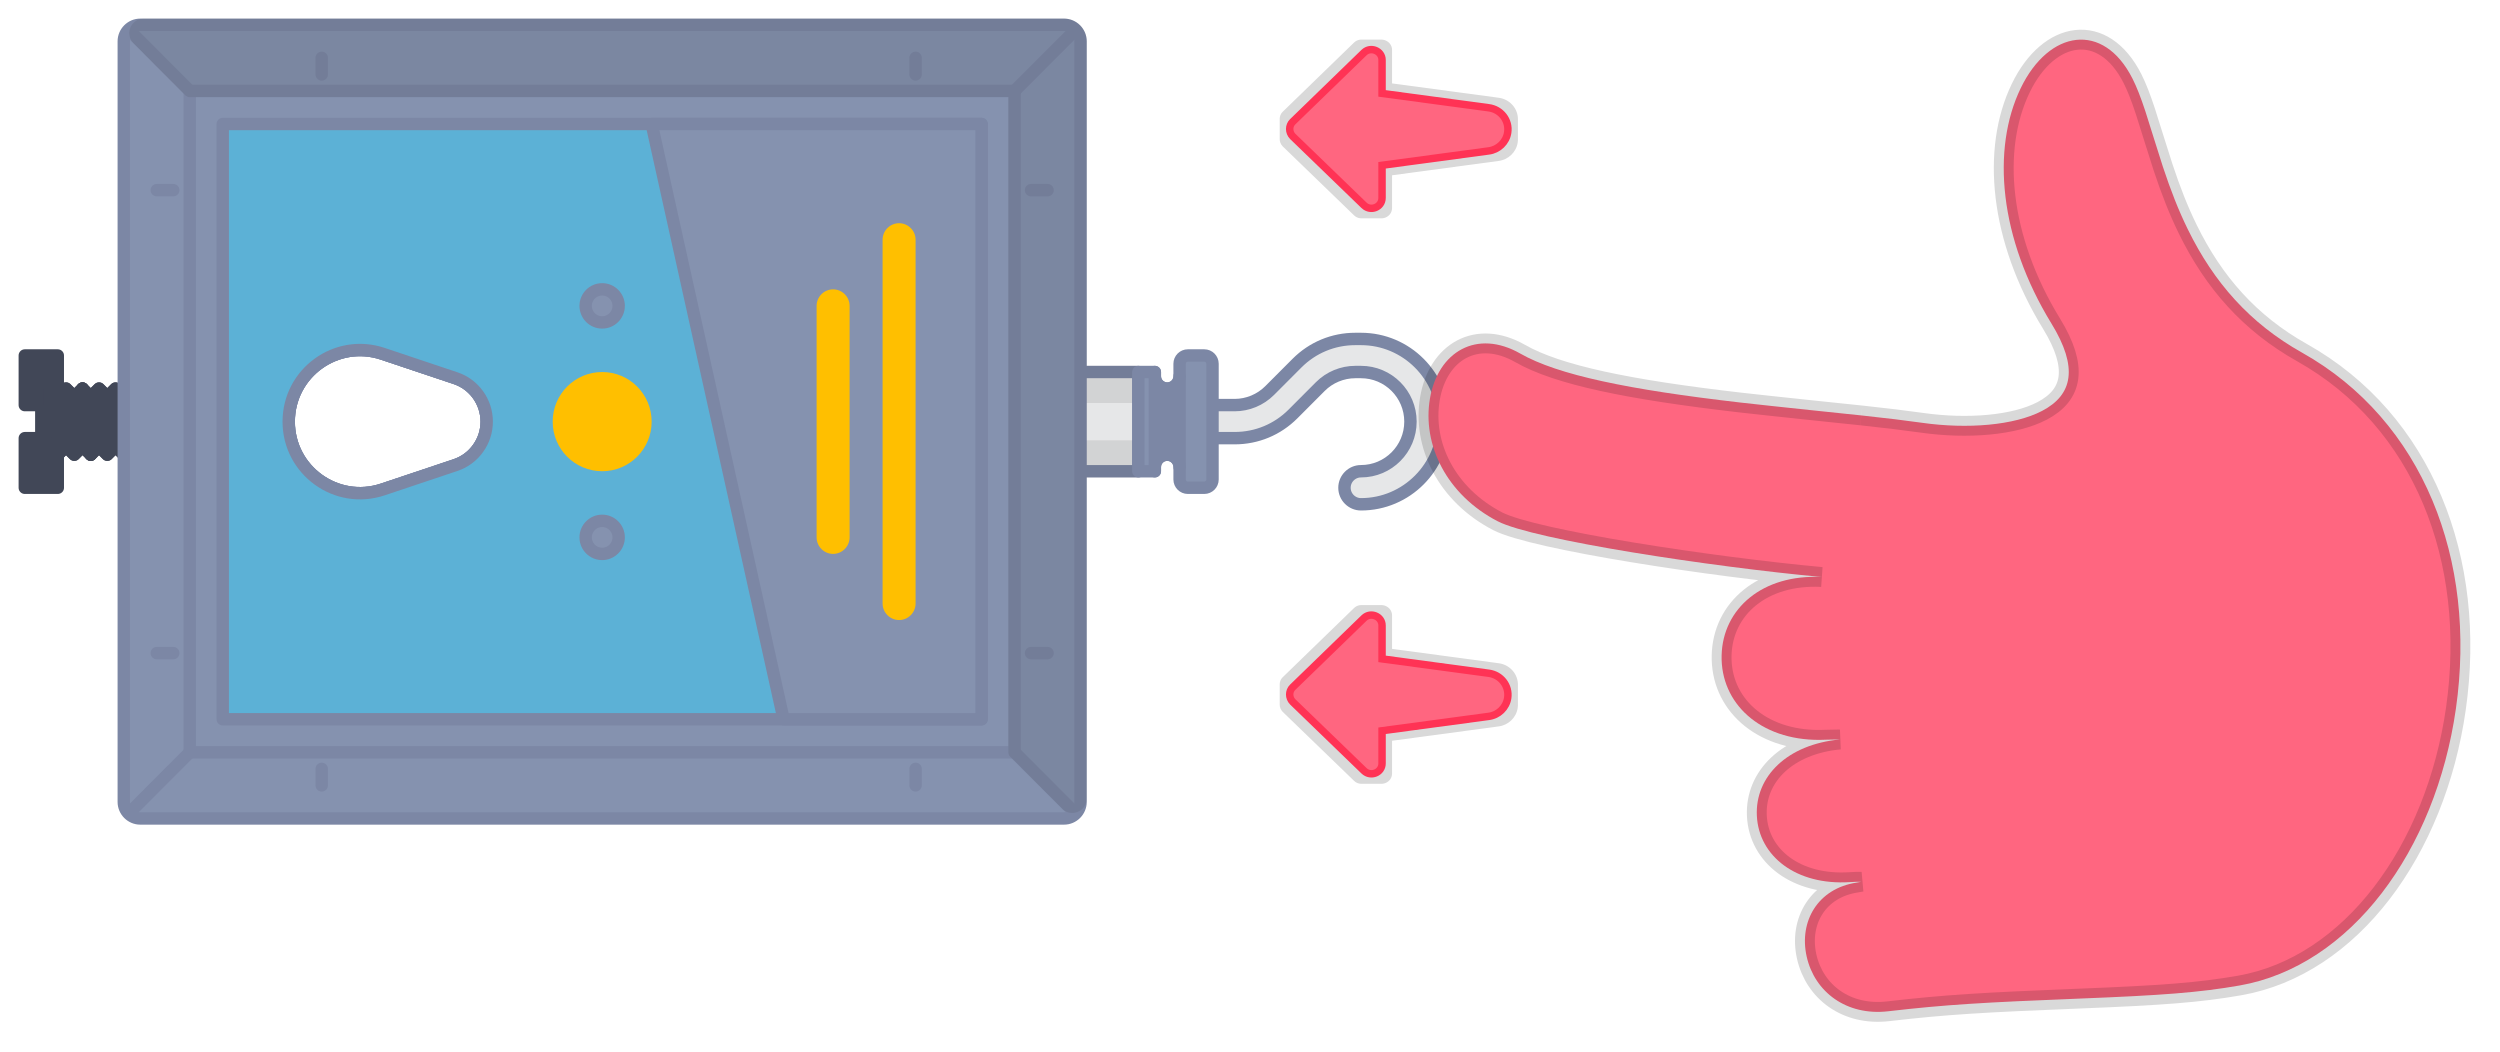
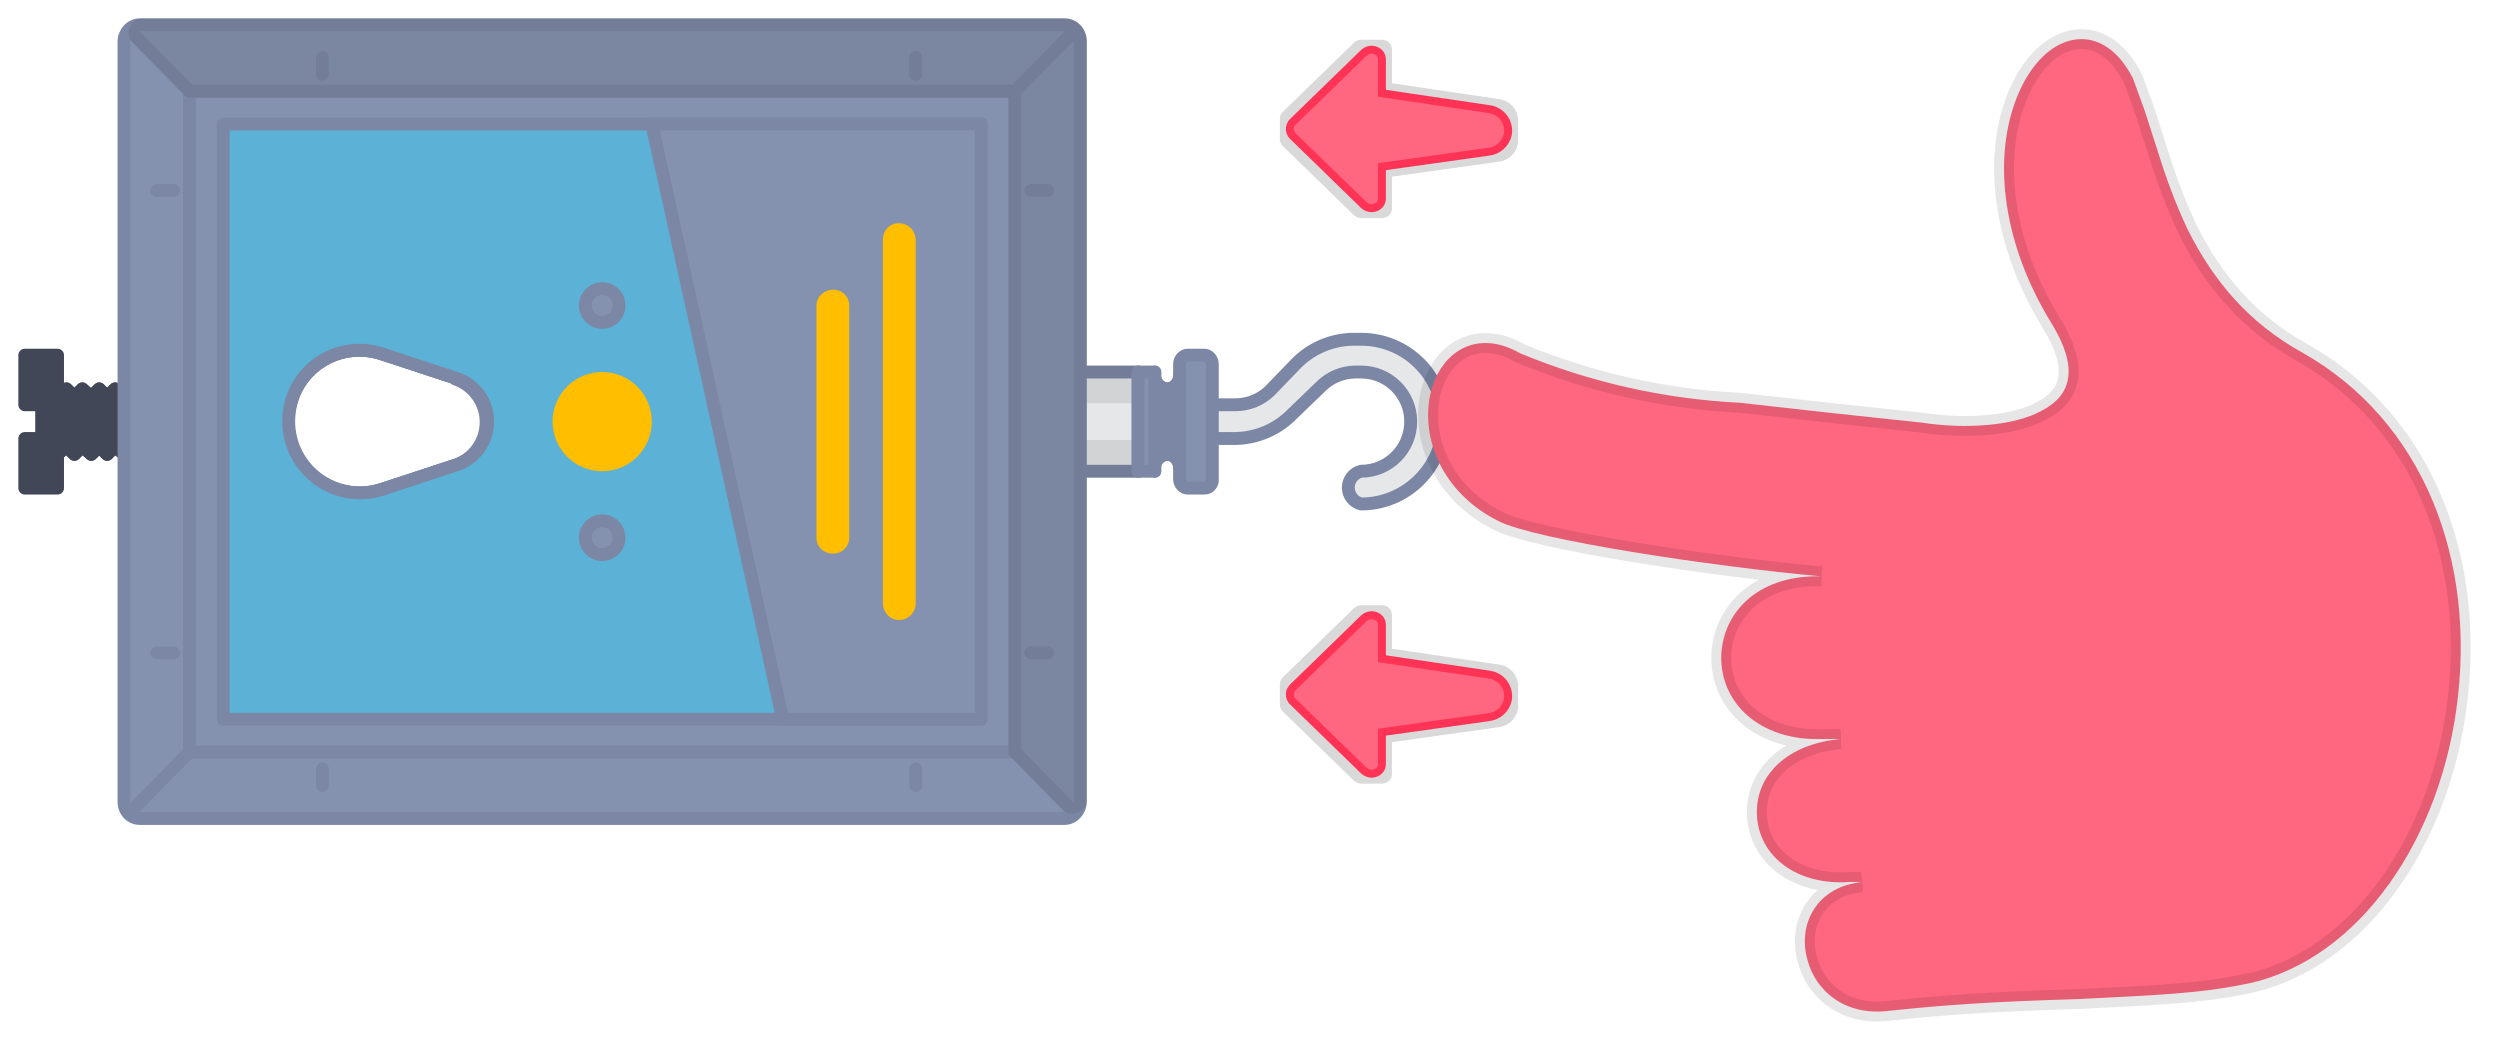
- <svg xmlns="http://www.w3.org/2000/svg" xmlns:xlink="http://www.w3.org/1999/xlink" width="252px" height="106px" viewBox="0 0 252 106" version="1.1">
+ <svg xmlns="http://www.w3.org/2000/svg" xmlns:xlink="http://www.w3.org/1999/xlink" width="252" height="106">
  <defs>
-     <path d="M144.585,11.311 L143.138,22.057 C142.981,23.289 141.864,24.158 140.65,23.976 C139.671,23.835 138.907,23.027 138.787,22.057 L137.34,11.311 L134.047,11.311 C133.109,11.311 132.656,10.16 133.304,9.494 L140.256,2.303 C140.668,1.899 141.336,1.899 141.725,2.303 L148.701,9.494 C149.347,10.16 148.877,11.311 147.956,11.311 L144.585,11.311 Z" id="path-1" />
-     <filter x="-21.1%" y="-15.3%" width="142.2%" height="130.7%" filterUnits="objectBoundingBox" id="filter-2">
-       <feMorphology radius="1.375" operator="dilate" in="SourceAlpha" result="shadowSpreadOuter1" />
-       <feOffset dx="0" dy="0" in="shadowSpreadOuter1" result="shadowOffsetOuter1" />
+     <path d="M144.6 11.3L143 22.1a2.2 2.2 0 0 1-2.5 1.9c-1-.2-1.7-1-1.8-2l-1.5-10.7H134c-.9 0-1.3-1.1-.7-1.8l7-7.2a1 1 0 0 1 1.4 0l7 7.2c.6.7.2 1.8-.7 1.8h-3.4z" id="b" />
+     <filter x="-21.1%" y="-15.3%" width="142.2%" height="130.7%" filterUnits="objectBoundingBox" id="a">
+       <feMorphology radius="1.4" operator="dilate" in="SourceAlpha" result="shadowSpreadOuter1" />
+       <feOffset in="shadowSpreadOuter1" result="shadowOffsetOuter1" />
      <feComposite in="shadowOffsetOuter1" in2="SourceAlpha" operator="out" result="shadowOffsetOuter1" />
-       <feColorMatrix values="0 0 0 0 0   0 0 0 0 0   0 0 0 0 0  0 0 0 0.15 0" type="matrix" in="shadowOffsetOuter1" />
+       <feColorMatrix values="0 0 0 0 0 0 0 0 0 0 0 0 0 0 0 0 0 0 0.15 0" in="shadowOffsetOuter1" />
    </filter>
-     <path d="M144.585,68.311 L143.138,79.057 C142.981,80.289 141.864,81.158 140.65,80.976 C139.671,80.835 138.907,80.027 138.787,79.057 L137.34,68.311 L134.047,68.311 C133.109,68.311 132.656,67.16 133.304,66.494 L140.256,59.303 C140.668,58.899 141.336,58.899 141.725,59.303 L148.701,66.494 C149.347,67.16 148.877,68.311 147.956,68.311 L144.585,68.311 Z" id="path-3" />
-     <filter x="-21.1%" y="-15.3%" width="142.2%" height="130.7%" filterUnits="objectBoundingBox" id="filter-4">
-       <feMorphology radius="1.375" operator="dilate" in="SourceAlpha" result="shadowSpreadOuter1" />
-       <feOffset dx="0" dy="0" in="shadowSpreadOuter1" result="shadowOffsetOuter1" />
+     <path d="M144.6 68.3L143 79.1a2.2 2.2 0 0 1-2.5 1.9c-1-.2-1.7-1-1.8-2l-1.5-10.7H134c-.9 0-1.3-1.1-.7-1.8l7-7.2a1 1 0 0 1 1.4 0l7 7.2c.6.7.2 1.8-.7 1.8h-3.4z" id="d" />
+     <filter x="-21.1%" y="-15.3%" width="142.2%" height="130.7%" filterUnits="objectBoundingBox" id="c">
+       <feMorphology radius="1.4" operator="dilate" in="SourceAlpha" result="shadowSpreadOuter1" />
+       <feOffset in="shadowSpreadOuter1" result="shadowOffsetOuter1" />
      <feComposite in="shadowOffsetOuter1" in2="SourceAlpha" operator="out" result="shadowOffsetOuter1" />
-       <feColorMatrix values="0 0 0 0 0   0 0 0 0 0   0 0 0 0 0  0 0 0 0.15 0" type="matrix" in="shadowOffsetOuter1" />
+       <feColorMatrix values="0 0 0 0 0 0 0 0 0 0 0 0 0 0 0 0 0 0 0.15 0" in="shadowOffsetOuter1" />
    </filter>
  </defs>
-   <g id="vernier-force-push" stroke="none" stroke-width="1" fill="none" fill-rule="evenodd">
-     <g id="force" transform="translate(74, 42.5) rotate(-90) translate(-74, -42.5) translate(34, -29)">
-       <g id="Group" transform="translate(33.33333, 0)" fill="#414757" fill-rule="nonzero" stroke="#414757" stroke-linecap="round" stroke-linejoin="round" stroke-width="1.25">
-         <g>
-           <polygon id="Path" points="13.333 0 13.333 3.326 0 3.326 0 0 5 0 5 1.663 8.333 1.663 8.333 0" />
-           <rect id="Rectangle" x="5" y="3.326" width="3.333" height="6.651" />
-           <polygon id="Path" points="5 3.326 3.333 3.326 4.167 4.157 3.333 4.988 4.167 5.82 3.333 6.651 5 6.651" />
-           <polygon id="Path" points="5 6.651 3.333 6.651 4.167 7.483 3.333 8.314 4.167 9.145 3.333 9.977 5 9.977" />
-           <polygon id="Path" points="8.333 2.494 10 2.494 9.167 3.326 10 4.157 9.167 4.988 10 5.82 8.333 5.82" />
-           <polygon id="Path" points="8.333 5.82 10 5.82 9.167 6.651 10 7.483 9.167 8.314 10 9.145 9.167 9.977 8.333 9.977" />
-         </g>
-         <rect id="Rectangle" x="5" y="3.326" width="3.333" height="6.651" />
-         <polygon id="Path" points="5 3.326 3.333 3.326 4.167 4.157 3.333 4.988 4.167 5.82 3.333 6.651 5 6.651" />
-         <polygon id="Path" points="5 6.651 3.333 6.651 4.167 7.483 3.333 8.314 4.167 9.145 3.333 9.977 5 9.977" />
-         <polygon id="Path" points="8.333 2.494 10 2.494 9.167 3.326 10 4.157 9.167 4.988 10 5.82 8.333 5.82" />
-         <polygon id="Path" points="8.333 5.82 10 5.82 9.167 6.651 10 7.483 9.167 8.314 10 9.145 9.167 9.977 8.333 9.977" />
+   <g fill="none" fill-rule="evenodd">
+     <g transform="rotate(-90 42.5 40)">
+       <g fill="#414757" fill-rule="nonzero" stroke="#414757" stroke-linecap="round" stroke-linejoin="round" stroke-width="1.3">
+         <path d="M46.7 0v3.3H33.3V0h5v1.7h3.4V0zM38.3 3.3h3.3V10h-3.3zM38.3 3.3h-1.6l.8.9-.8.8.8.8-.8.9h1.6zM38.3 6.7h-1.6l.8.8-.8.8.8.8-.8.9h1.6z" />
+         <path d="M41.7 2.5h1.6l-.8.8.8.9-.8.8.8.8h-1.6zM41.7 5.8h1.6l-.8.9.8.8-.8.8.8.8-.8.9h-.8zM38.3 3.3h3.3V10h-3.3zM38.3 3.3h-1.6l.8.9-.8.8.8.8-.8.9h1.6zM38.3 6.7h-1.6l.8.8-.8.8.8.8-.8.9h1.6z" />
+         <path d="M41.7 2.5h1.6l-.8.8.8.9-.8.8.8.8h-1.6zM41.7 5.8h1.6l-.8.9.8.8-.8.8.8.8-.8.9h-.8z" />
      </g>
-       <g id="Group" transform="translate(31.66667, 103.093)" fill-rule="nonzero" stroke-linecap="round" stroke-linejoin="round" stroke-width="1.25">
-         <path d="M8.333,39.907 C3.742,39.907 0,36.174 0,31.593 C0,30.678 0.75,29.93 1.667,29.93 C2.583,29.93 3.333,30.678 3.333,31.593 C3.333,34.345 5.575,36.581 8.333,36.581 C11.092,36.581 13.333,34.345 13.333,31.593 L13.333,31.019 C13.333,29.706 12.8,28.425 11.867,27.494 L9.108,24.742 C7.533,23.171 6.667,21.084 6.667,18.864 L6.667,14.965 C6.667,14.051 7.417,13.302 8.333,13.302 C9.25,13.302 10,14.051 10,14.965 L10,18.864 C10,20.178 10.533,21.458 11.467,22.389 L14.225,25.141 C15.8,26.713 16.667,28.8 16.667,31.019 L16.667,31.593 C16.667,36.174 12.933,39.907 8.333,39.907 Z" id="Path" stroke="#7C87A5" fill="#E6E7E8" />
-         <rect id="Rectangle" stroke="#7C87A5" fill="#E6E7E8" x="3.333" y="0" width="10" height="9.154" />
-         <rect id="Rectangle" stroke="#231F20" fill="#231F20" opacity="0.1" x="3.333" y="0" width="2.5" height="9.154" />
-         <rect id="Rectangle" stroke="#231F20" fill="#231F20" opacity="0.1" x="10.833" y="0" width="2.5" height="9.154" />
-         <path d="M15,14.142 L15,15.797 C15,16.254 14.625,16.628 14.167,16.628 L2.5,16.628 C2.042,16.628 1.667,16.254 1.667,15.797 L1.667,14.142 C1.667,13.685 2.042,13.311 2.5,13.311 L3.75,13.311 C4.442,13.311 5,12.754 5,12.064 L5,12.064 C5,11.373 4.442,10.816 3.75,10.816 L3.333,10.816 L3.333,9.154 L13.333,9.154 L13.333,10.816 L12.917,10.816 C12.225,10.816 11.667,11.373 11.667,12.064 L11.667,12.064 C11.667,12.754 12.225,13.311 12.917,13.311 L14.167,13.311 C14.625,13.311 15,13.685 15,14.142 Z" id="Path" stroke="#7C87A5" fill="#8592AF" />
-         <path d="M3.75,13.311 C4.442,13.311 5,12.754 5,12.064 L5,12.064 C5,11.373 4.442,10.816 3.75,10.816 L3.333,10.816 L13.333,10.816 L12.917,10.816 C12.225,10.816 11.667,11.373 11.667,12.064 L11.667,12.064 C11.667,12.754 12.225,13.311 12.917,13.311 L3.75,13.311 Z" id="Path" stroke="#7C87A5" fill="#7C87A5" />
+       <g fill-rule="nonzero" stroke-linecap="round" stroke-linejoin="round" stroke-width="1.3">
+         <path d="M40 143a8.3 8.3 0 0 1-8.3-8.3 1.7 1.7 0 0 1 3.3 0 5 5 0 0 0 10 0v-.6a5 5 0 0 0-1.5-3.5l-2.7-2.8a8.2 8.2 0 0 1-2.5-5.8v-4a1.7 1.7 0 0 1 3.4 0v4a5 5 0 0 0 1.4 3.5l2.8 2.7a8.2 8.2 0 0 1 2.4 6v.5c0 4.6-3.7 8.3-8.3 8.3zM35 103h10v9.3H35z" stroke="#7C87A5" fill="#E6E7E8" />
+         <path stroke="#231F20" fill="#231F20" opacity=".1" d="M35 103h2.5v9.3H35zM42.5 103H45v9.3h-2.5z" />
+         <path d="M46.7 117.2v1.7c0 .4-.4.8-.9.8H34.2a.8.8 0 0 1-.9-.8v-1.7c0-.4.4-.8.9-.8h1.2c.7 0 1.3-.6 1.3-1.2 0-.7-.6-1.3-1.3-1.3H35v-1.7h10v1.7h-.4c-.7 0-1.3.6-1.3 1.3 0 .6.6 1.2 1.3 1.2h1.2c.5 0 .9.4.9.8z" stroke="#7C87A5" fill="#8592AF" />
+         <path d="M35.4 116.4c.7 0 1.3-.6 1.3-1.2 0-.7-.6-1.3-1.3-1.3H35h10-.4c-.7 0-1.3.6-1.3 1.3 0 .6.6 1.2 1.3 1.2h-9.2z" stroke="#7C87A5" fill="#7C87A5" />
      </g>
-       <path d="M78.333,9.977 L1.667,9.977 C0.75,9.977 0,10.725 0,11.64 L0,104.756 C0,105.67 0.75,106.419 1.667,106.419 L78.333,106.419 C79.25,106.419 80,105.67 80,104.756 L80,11.64 C80,10.725 79.25,9.977 78.333,9.977 Z M44.383,43.407 C43.758,45.286 41.992,46.558 40,46.558 C39,46.558 38.067,46.242 37.3,45.685 C36.525,45.136 35.933,44.347 35.617,43.407 L33.158,36.066 C31.608,31.41 35.083,26.605 40,26.605 C44.917,26.605 48.392,31.41 46.842,36.066 L44.383,43.407 Z" id="Shape" stroke="#7C87A5" stroke-width="1.25" fill="#8592AF" fill-rule="nonzero" stroke-linecap="round" stroke-linejoin="round" />
-       <path d="M6.667,16.628 L6.667,99.767 L73.333,99.767 L73.333,16.628 L6.667,16.628 Z M44.383,43.407 C43.758,45.286 41.992,46.558 40,46.558 C39,46.558 38.067,46.242 37.3,45.685 C36.525,45.136 35.933,44.347 35.617,43.407 L33.158,36.066 C31.608,31.41 35.083,26.605 40,26.605 C44.917,26.605 48.392,31.41 46.842,36.066 L44.383,43.407 Z" id="Shape" stroke="#7C87A5" stroke-width="1.25" fill="#8592AF" fill-rule="nonzero" stroke-linecap="round" stroke-linejoin="round" />
-       <path d="M10,19.953 L10,96.442 L70,96.442 L70,19.953 L10,19.953 Z M40,26.605 C44.917,26.605 48.392,31.41 46.842,36.066 L44.383,43.407 C43.758,45.286 41.992,46.558 40,46.558 C39,46.558 38.067,46.242 37.3,45.685 C36.525,45.136 35.933,44.347 35.617,43.407 L33.158,36.066 C31.608,31.41 35.083,26.605 40,26.605 Z" id="Shape" stroke="#7C87A5" stroke-width="1.25" fill="#5CB1D6" fill-rule="nonzero" stroke-linecap="round" stroke-linejoin="round" />
-       <polygon id="Path" stroke="#7C87A5" stroke-width="1.25" fill="#8592AF" fill-rule="nonzero" stroke-linecap="round" stroke-linejoin="round" points="70 96.442 10 96.442 10 76.488 70 63.186" />
-       <path d="M6.667,16.628 L0.833,10.808" id="Path" stroke="#7C87A5" stroke-width="1.25" stroke-linecap="round" stroke-linejoin="round" />
-       <path d="M73.333,16.628 L79.167,10.808" id="Path" stroke="#7C87A5" stroke-width="1.25" stroke-linecap="round" stroke-linejoin="round" />
-       <path d="M0.833,105.587 L6.667,99.767" id="Path" stroke="#7C87A5" stroke-width="1.25" stroke-linecap="round" stroke-linejoin="round" />
-       <path d="M79.167,105.587 L73.333,99.767" id="Path" stroke="#7C87A5" stroke-width="1.25" stroke-linecap="round" stroke-linejoin="round" />
-       <path d="M16.667,101.43 L16.667,103.093" id="Path" stroke="#7C87A5" stroke-width="1.25" stroke-linecap="round" stroke-linejoin="round" />
-       <path d="M63.333,101.43 L63.333,103.093" id="Path" stroke="#7C87A5" stroke-width="1.25" stroke-linecap="round" stroke-linejoin="round" />
-       <path d="M16.667,13.302 L16.667,14.965" id="Path" stroke="#7C87A5" stroke-width="1.25" stroke-linecap="round" stroke-linejoin="round" />
-       <path d="M63.333,13.302 L63.333,14.965" id="Path" stroke="#7C87A5" stroke-width="1.25" stroke-linecap="round" stroke-linejoin="round" />
-       <path d="M76.667,29.93 L75,29.93" id="Path" stroke="#7C87A5" stroke-width="1.25" stroke-linecap="round" stroke-linejoin="round" />
-       <path d="M76.667,89.791 L75,89.791" id="Path" stroke="#7C87A5" stroke-width="1.25" stroke-linecap="round" stroke-linejoin="round" />
-       <path d="M5,29.93 L3.333,29.93" id="Path" stroke="#7C87A5" stroke-width="1.25" stroke-linecap="round" stroke-linejoin="round" />
-       <path d="M5,89.791 L3.333,89.791" id="Path" stroke="#7C87A5" stroke-width="1.25" stroke-linecap="round" stroke-linejoin="round" />
-       <ellipse id="Oval" fill="#FFBF00" fill-rule="nonzero" cx="40" cy="58.198" rx="5" ry="4.988" />
-       <ellipse id="Oval" stroke="#7C87A5" stroke-width="1.25" fill="#8592AF" fill-rule="nonzero" stroke-linecap="round" stroke-linejoin="round" cx="28.333" cy="58.198" rx="1.667" ry="1.663" />
-       <ellipse id="Oval" stroke="#7C87A5" stroke-width="1.25" fill="#8592AF" fill-rule="nonzero" stroke-linecap="round" stroke-linejoin="round" cx="51.667" cy="58.198" rx="1.667" ry="1.663" />
-       <path d="M51.667,83.14 L28.333,83.14 C27.417,83.14 26.667,82.391 26.667,81.477 L26.667,81.477 C26.667,80.562 27.417,79.814 28.333,79.814 L51.667,79.814 C52.583,79.814 53.333,80.562 53.333,81.477 L53.333,81.477 C53.333,82.391 52.583,83.14 51.667,83.14 Z" id="Path" fill="#FFBF00" fill-rule="nonzero" />
-       <path d="M58.333,89.791 L21.667,89.791 C20.75,89.791 20,89.042 20,88.128 L20,88.128 C20,87.213 20.75,86.465 21.667,86.465 L58.333,86.465 C59.25,86.465 60,87.213 60,88.128 L60,88.128 C60,89.042 59.25,89.791 58.333,89.791 Z" id="Path" fill="#FFBF00" fill-rule="nonzero" />
-       <path d="M1.425,104.997 L6.667,99.767 L73.333,99.767 L73.333,16.628 L78.575,11.398 C79.1,10.875 80,11.249 80,11.989 L80,104.756 C80,105.67 79.25,106.419 78.333,106.419 L2.008,106.419 C1.267,106.419 0.9,105.521 1.425,104.997 Z" id="Path" stroke="#231F20" stroke-width="1.25" fill="#231F20" fill-rule="nonzero" opacity="0.1" stroke-linecap="round" stroke-linejoin="round" />
+       <path d="M78.3 10H1.7c-1 0-1.7.7-1.7 1.6v93.2c0 .9.8 1.6 1.7 1.6h76.6c1 0 1.7-.7 1.7-1.6V11.6c0-.9-.8-1.6-1.7-1.6zm-34 33.4a4.6 4.6 0 0 1-8.7 0l-2.4-7.3a7.2 7.2 0 1 1 13.6 0l-2.4 7.3z" stroke="#7C87A5" stroke-width="1.3" fill="#8592AF" fill-rule="nonzero" stroke-linecap="round" stroke-linejoin="round" />
+       <path d="M6.7 16.6v83.2h66.6V16.6H6.7zm37.7 26.8a4.6 4.6 0 0 1-8.8 0l-2.4-7.3a7.2 7.2 0 1 1 13.6 0l-2.4 7.3z" stroke="#7C87A5" stroke-width="1.3" fill="#8592AF" fill-rule="nonzero" stroke-linecap="round" stroke-linejoin="round" />
+       <path d="M10 20v76.4h60V20H10zm30 6.6c5 0 8.4 4.8 6.8 9.5l-2.4 7.3a4.6 4.6 0 0 1-8.8 0l-2.4-7.3a7.2 7.2 0 0 1 6.8-9.5z" stroke="#7C87A5" stroke-width="1.3" fill="#5CB1D6" fill-rule="nonzero" stroke-linecap="round" stroke-linejoin="round" />
+       <path stroke="#7C87A5" stroke-width="1.3" fill="#8592AF" fill-rule="nonzero" stroke-linecap="round" stroke-linejoin="round" d="M70 96.4H10v-20l60-13.2z" />
+       <path d="M6.7 16.6L.8 10.8M73.3 16.6l5.9-5.8M.8 105.6l5.9-5.8M79.2 105.6l-5.9-5.8M16.7 101.4v1.7M63.3 101.4v1.7M16.7 13.3V15M63.3 13.3V15M76.7 30H75M76.7 89.8H75M5 30H3.3M5 89.8H3.3" stroke="#7C87A5" stroke-width="1.3" stroke-linecap="round" stroke-linejoin="round" />
+       <ellipse fill="#FFBF00" fill-rule="nonzero" cx="40" cy="58.2" rx="5" ry="5" />
+       <ellipse stroke="#7C87A5" stroke-width="1.3" fill="#8592AF" fill-rule="nonzero" stroke-linecap="round" stroke-linejoin="round" cx="28.3" cy="58.2" rx="1.7" ry="1.7" />
+       <ellipse stroke="#7C87A5" stroke-width="1.3" fill="#8592AF" fill-rule="nonzero" stroke-linecap="round" stroke-linejoin="round" cx="51.7" cy="58.2" rx="1.7" ry="1.7" />
+       <path d="M51.7 83.1H28.3c-.9 0-1.6-.7-1.6-1.6 0-1 .7-1.7 1.6-1.7h23.4c.9 0 1.6.8 1.6 1.7 0 .9-.7 1.6-1.6 1.6zM58.3 89.8H21.7c-1 0-1.7-.8-1.7-1.7 0-.9.8-1.6 1.7-1.6h36.6c1 0 1.7.7 1.7 1.6 0 1-.8 1.7-1.7 1.7z" fill="#FFBF00" fill-rule="nonzero" />
+       <path d="M1.4 105l5.3-5.2h66.6V16.6l5.3-5.2a.8.8 0 0 1 1.4.6v92.8c0 .9-.8 1.6-1.7 1.6H2a.8.8 0 0 1-.6-1.4z" stroke="#231F20" stroke-width="1.3" fill="#231F20" fill-rule="nonzero" opacity=".1" stroke-linecap="round" stroke-linejoin="round" />
    </g>
-     <path d="M231.883,61.38 C231.874,61.664 231.886,62.043 231.918,62.549 C232.26,67.929 229.314,71.712 225.232,71.909 C221.263,72.1 218.032,68.825 217.541,63.544 C217.54,63.613 217.54,63.684 217.539,63.757 C217.538,64.06 217.545,64.358 217.559,64.799 C217.581,65.445 217.579,65.397 217.58,65.562 C217.62,71.63 213.851,75.576 209.065,75.461 C204.341,75.348 200.865,71.334 201.162,65.377 C200.142,76.436 197.412,94.422 195.546,98.028 C192.881,103.181 187.816,105.666 183.149,104.857 C178.447,104.041 176.14,100.131 178.638,95.758 C180.806,91.963 182.268,84.856 183.568,73.639 C183.899,70.781 184.907,61.08 184.875,61.377 C185.148,58.851 185.379,56.926 185.615,55.271 C186.272,50.66 185.874,45.947 184.423,43.165 C182.801,40.056 180.044,39.499 175.625,42.207 C167.017,47.481 158.028,48.277 151.888,45.312 C145.997,42.468 145.123,36.975 150.927,34.044 C151.782,33.613 152.805,33.215 154.18,32.759 C154.922,32.514 158.706,31.347 159.823,30.977 C162.213,30.185 164.215,29.401 166.124,28.464 C171.471,25.842 175.588,22.224 178.543,16.959 L178.543,16.959 C185.403,4.741 199.435,-0.696 214.428,1.444 C228.789,3.494 240.372,12.073 242.335,23.234 C243.057,27.341 243.33,31.117 243.658,39.383 C244.04,49.036 244.268,52.915 244.936,58.665 C245.423,62.859 243.003,66.086 239.42,66.888 C235.852,67.686 232.554,65.733 231.971,61.876 C231.942,61.685 231.913,61.52 231.883,61.38 Z" id="Fill-1" stroke-opacity="0.15" stroke="#000000" stroke-width="2" fill="#FF6680" transform="translate(196, 53) rotate(90) translate(-196, -53) " />
-     <g id="Arrow" fill-rule="nonzero" transform="translate(141, 13) rotate(-90) translate(-141, -13) ">
-       <use fill="black" fill-opacity="1" filter="url(#filter-2)" xlink:href="#path-1" />
-       <use stroke="#FF3355" stroke-width="0.75" fill="#FF6680" xlink:href="#path-1" />
+     <path d="M187.6 88.9h-1.1c-5.4.4-9.2-2.6-9.4-6.7-.2-4 3-7.2 8.4-7.7a14.6 14.6 0 0 0-1.3 0h-.8c-6 .1-10-3.6-9.9-8.4.2-4.8 4.2-8.2 10.1-8-11-1-29-3.7-32.6-5.6-5.2-2.6-7.7-7.7-6.9-12.4.9-4.7 4.8-7 9.1-4.5a66.3 66.3 0 0 0 22.2 5 1809.7 1809.7 0 0 0 18.3 2c4.6.7 9.4.3 12.1-1.2 3.1-1.6 3.7-4.4 1-8.8-5.3-8.6-6-17.6-3.1-23.7C206.5 3 212 2 215 7.9l1.2 3.3 1.8 5.6c.8 2.4 1.6 4.4 2.5 6.3 2.7 5.4 6.3 9.5 11.5 12.4 12.3 6.9 17.7 21 15.6 36-2 14.3-10.7 25.9-21.8 27.8-4.1.8-8 1-16.2 1.4-9.6.3-13.5.6-19.3 1.2-4.2.5-7.4-1.9-8.2-5.5-.8-3.5 1.2-6.8 5-7.4l.5-.1z" stroke-opacity=".1" stroke="#000" stroke-width="2" fill="#FF6680" />
+     <g fill-rule="nonzero" transform="rotate(-90 141 13)">
+       <use fill="#000" filter="url(#a)" xlink:href="#b" />
+       <use stroke="#F35" stroke-width=".8" fill="#FF6680" xlink:href="#b" />
    </g>
-     <g id="Arrow-Copy" fill-rule="nonzero" transform="translate(141, 70) rotate(-90) translate(-141, -70) ">
-       <use fill="black" fill-opacity="1" filter="url(#filter-4)" xlink:href="#path-3" />
-       <use stroke="#FF3355" stroke-width="0.75" fill="#FF6680" xlink:href="#path-3" />
+     <g fill-rule="nonzero" transform="rotate(-90 141 70)">
+       <use fill="#000" filter="url(#c)" xlink:href="#d" />
+       <use stroke="#F35" stroke-width=".8" fill="#FF6680" xlink:href="#d" />
    </g>
  </g>
</svg>
